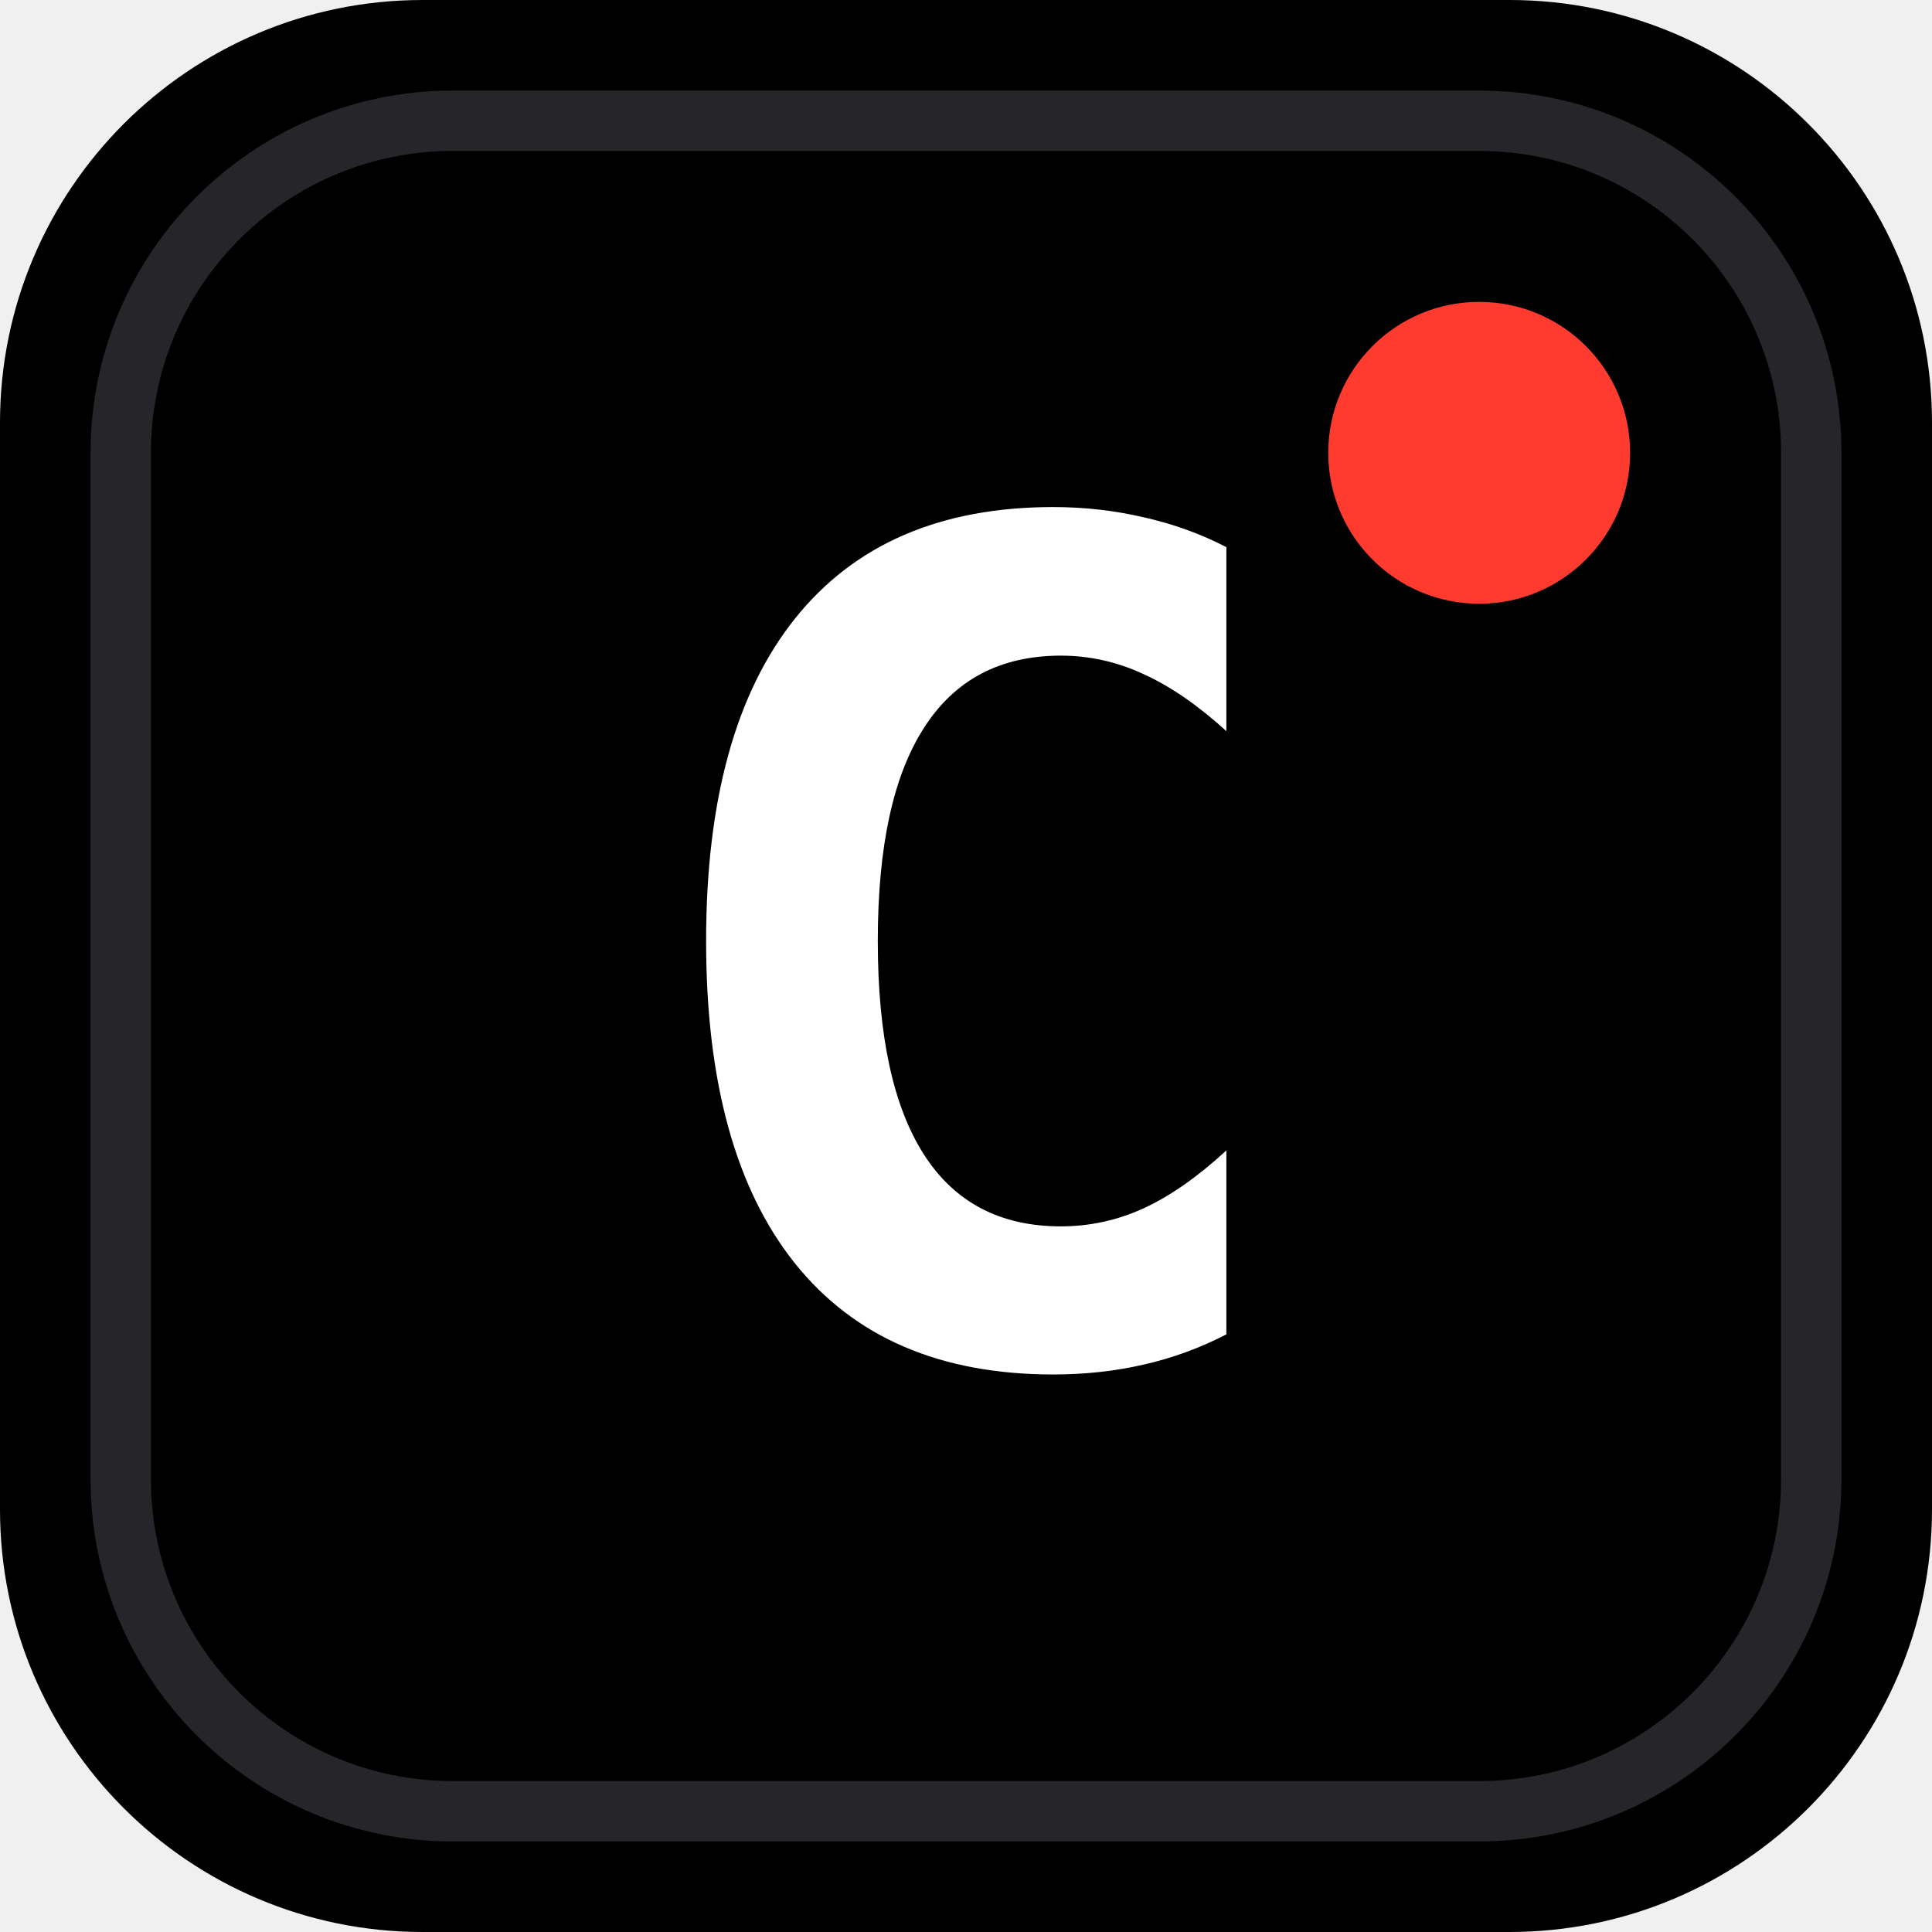
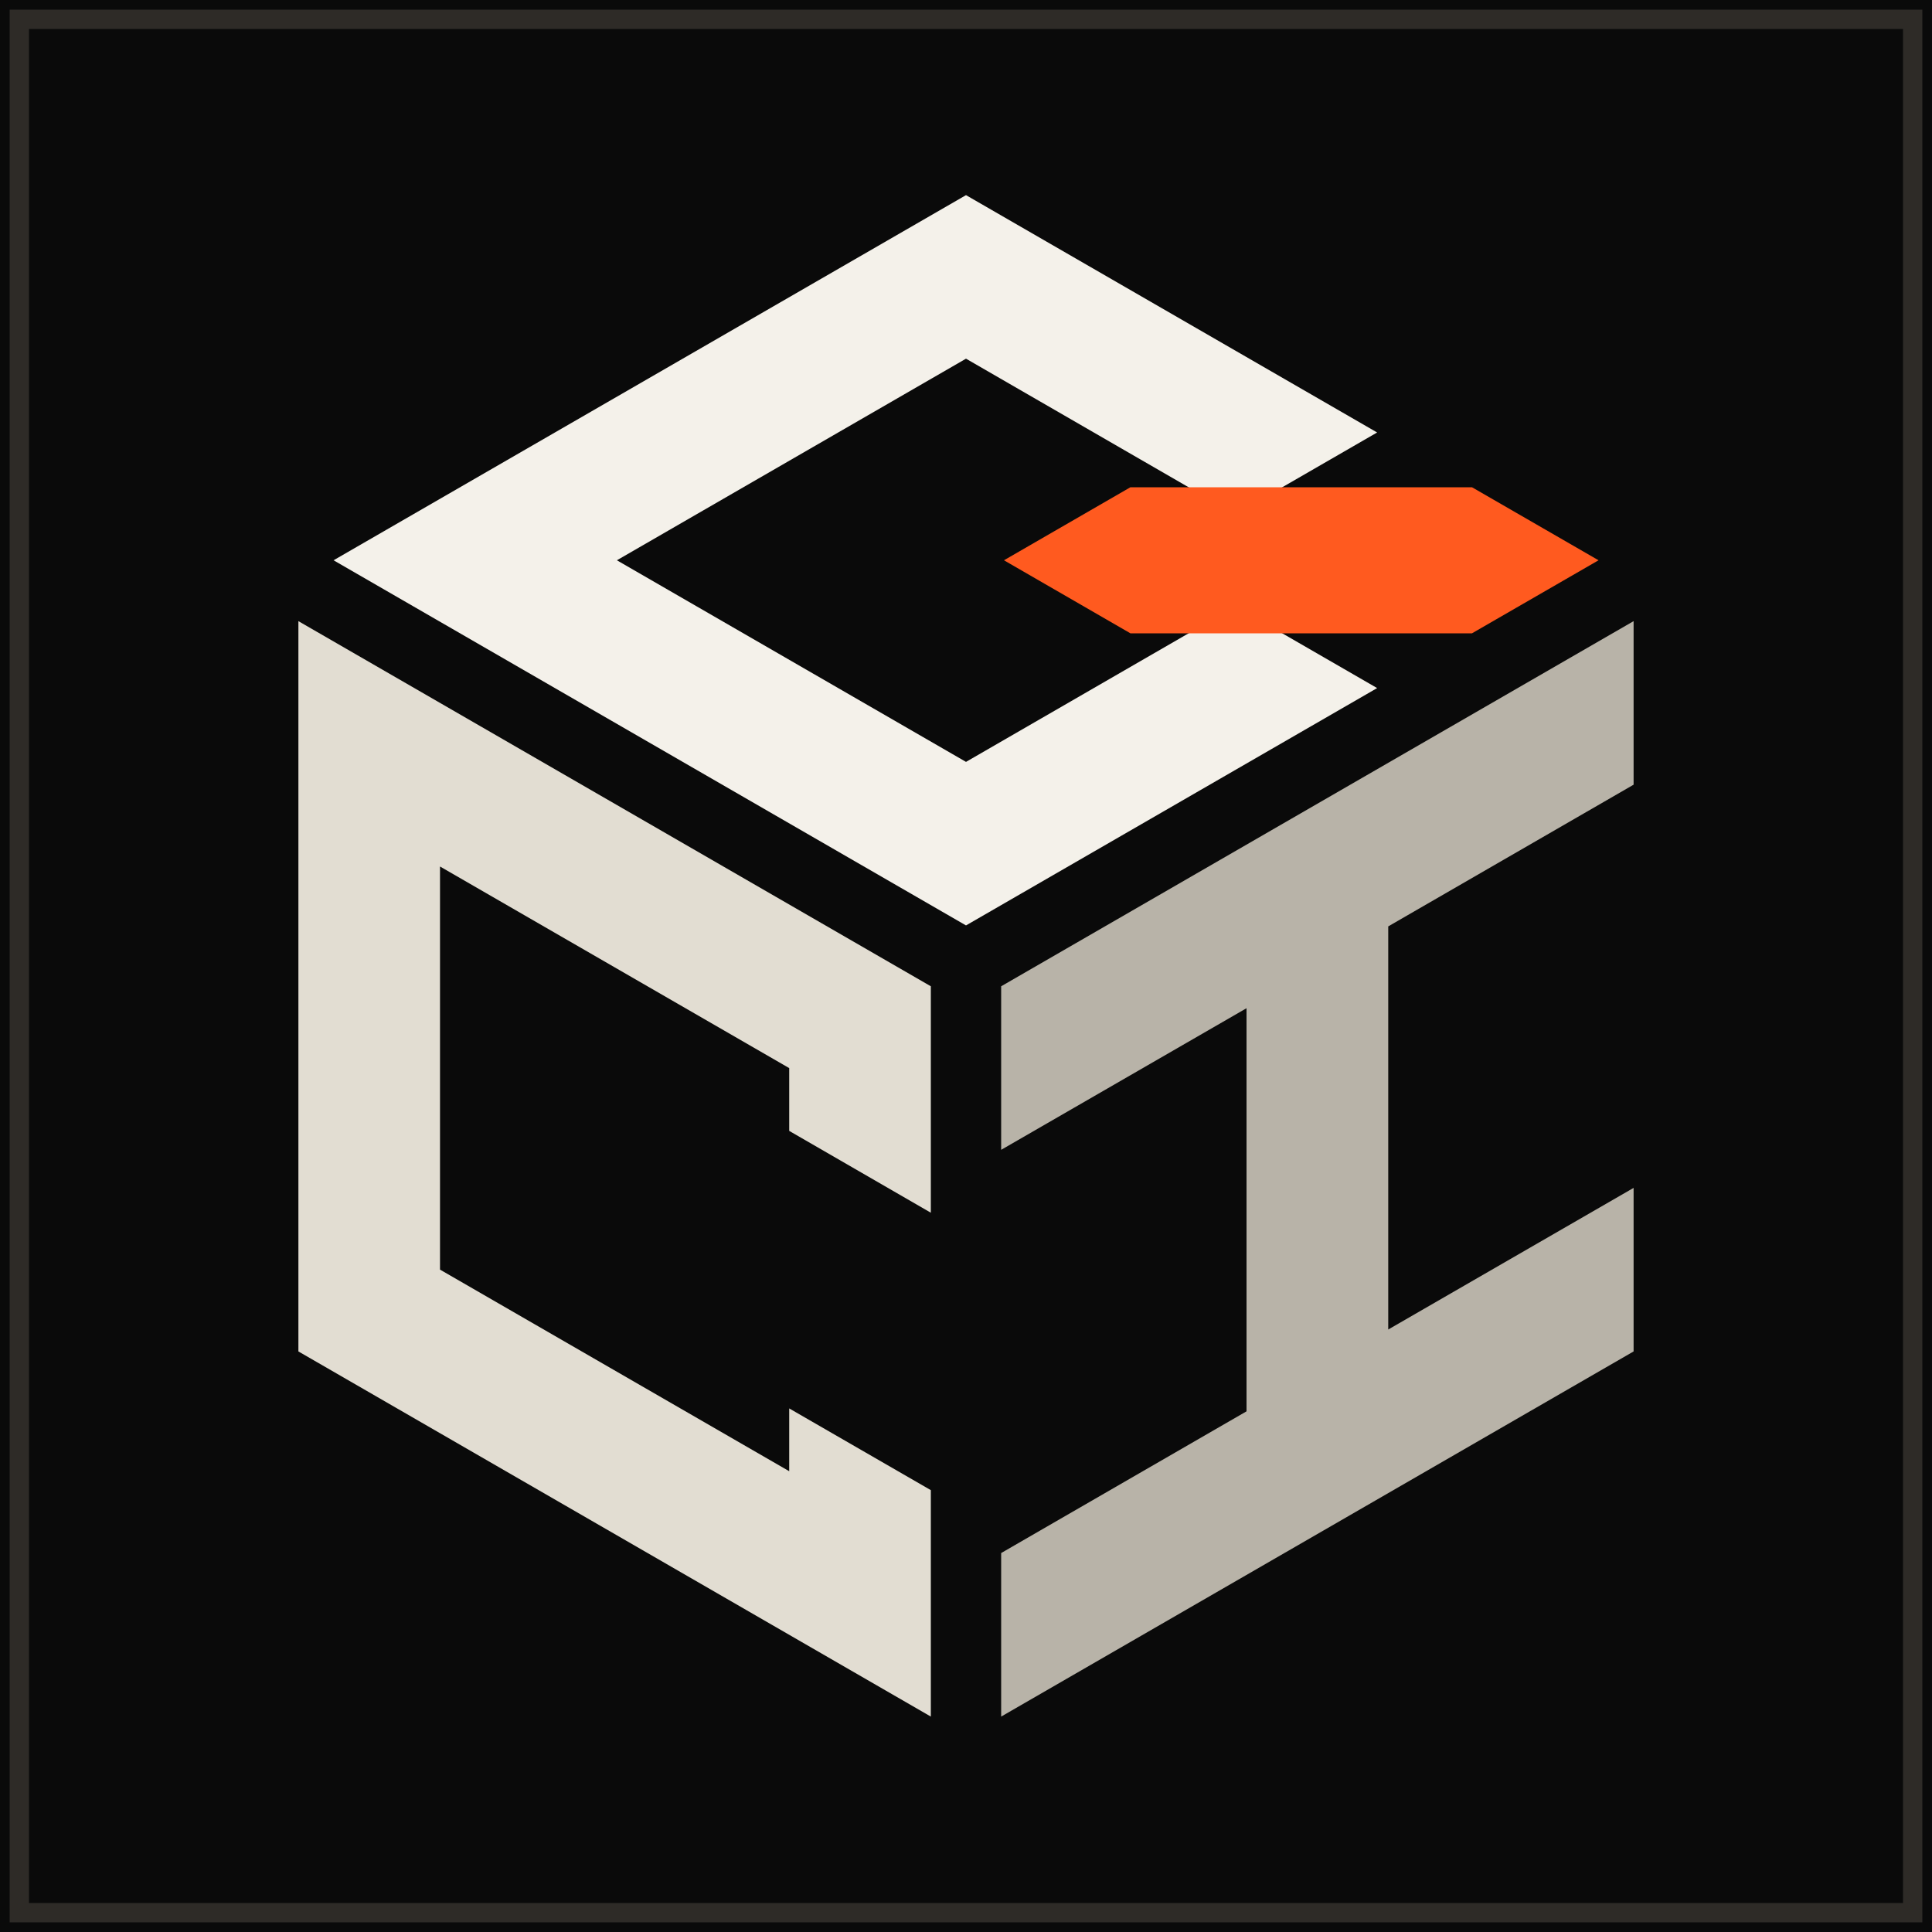
- <svg xmlns="http://www.w3.org/2000/svg" viewBox="0 0 64 64">
-   <rect width="64" height="64" rx="14" fill="#000000" />
-   <rect x="4" y="4" width="56" height="56" rx="11" fill="none" stroke="#26262a" stroke-width="2" />
-   <text x="32" y="45" text-anchor="middle" fill="#ffffff" font-family="ui-monospace, SFMono-Regular, Consolas, monospace" font-weight="800" font-size="38">C</text>
-   <circle cx="49" cy="15" r="5" fill="#ff3b30" />
+ <svg xmlns="http://www.w3.org/2000/svg" viewBox="0 0 200 200" width="200" height="200">
+   <rect width="200" height="200" fill="#0a0a0a" />
+   <rect x="2" y="2" width="196" height="196" fill="none" stroke="#2e2b27" stroke-width="2" />
+   <polygon points="34.53,58.00 100.00,20.20 142.56,44.77 127.89,53.24 100.00,37.13 63.86,58.00 100.00,78.87 127.89,62.76 142.56,71.23 100.00,95.80" fill="#f4f1ea" />
+   <polygon points="103.93,58.00 117.02,50.44 152.38,50.44 165.48,58.00 152.38,65.56 117.02,65.56" fill="#ff5a1f" />
+   <polygon points="96.36,102.10 30.89,64.30 30.89,139.90 96.36,177.70 96.36,154.26 81.70,145.80 81.70,152.30 45.55,131.43 45.55,89.70 81.70,110.57 81.70,117.07 96.36,125.54" fill="#e2ddd2" />
+   <polygon points="103.64,102.10 169.11,64.30 169.11,81.23 143.71,95.90 143.71,137.63 169.11,122.97 169.11,139.90 103.64,177.70 103.64,160.77 129.04,146.10 129.04,104.37 103.64,119.03" fill="#b8b3a8" />
</svg>
